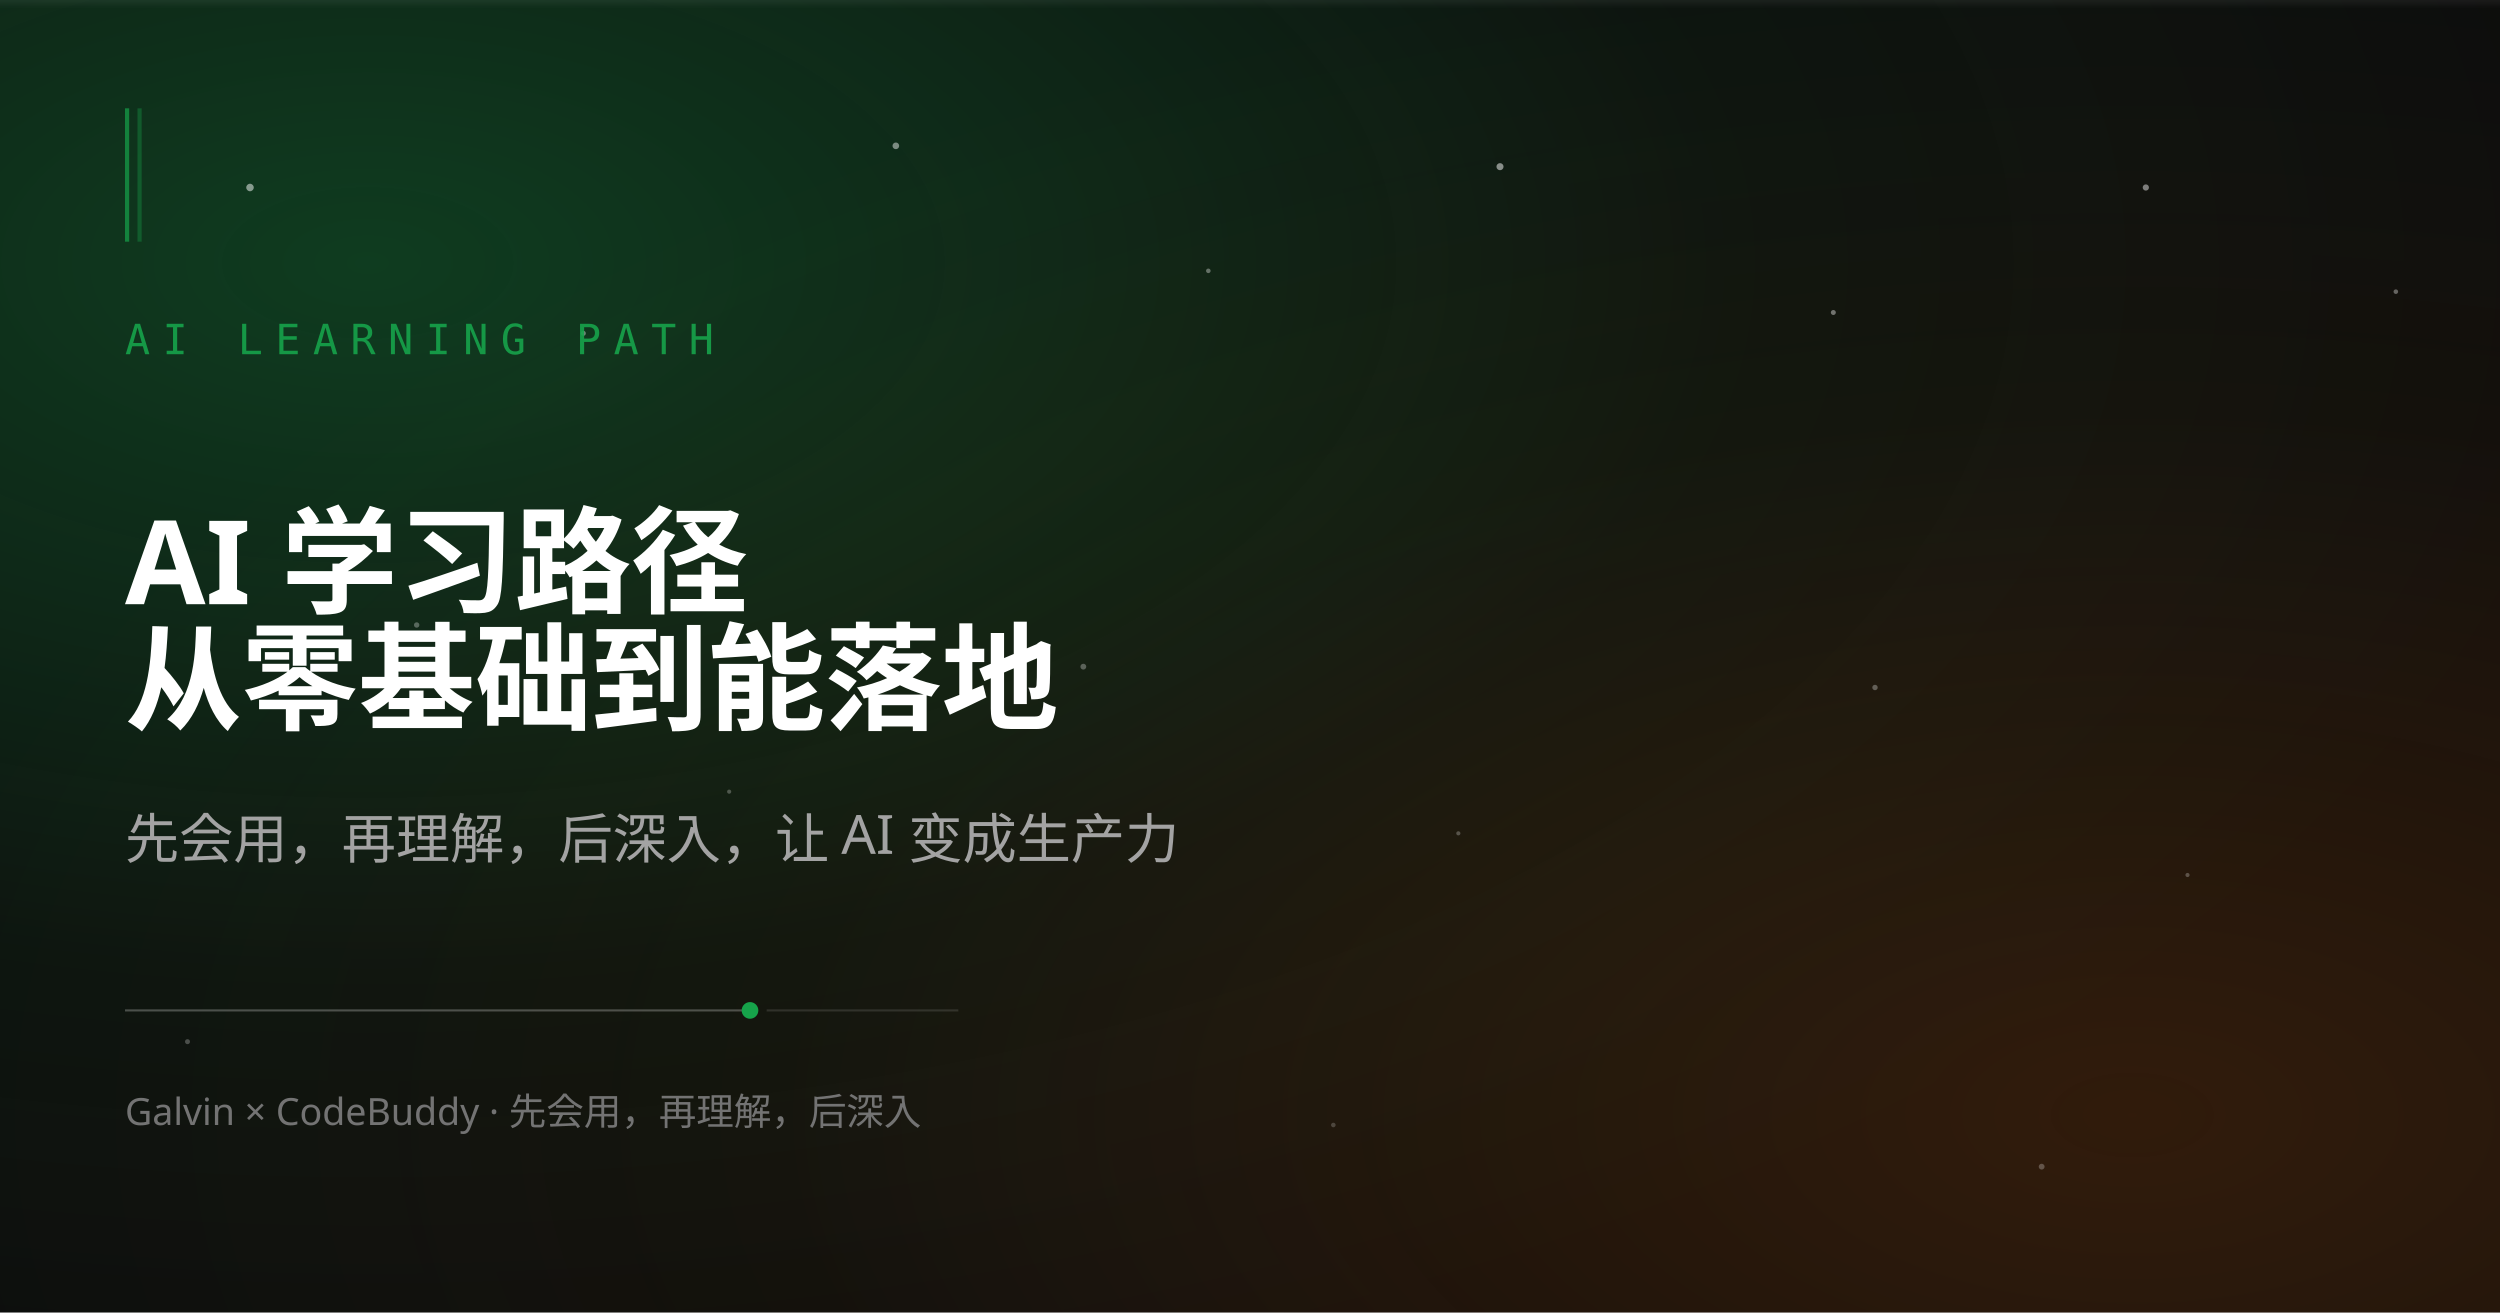
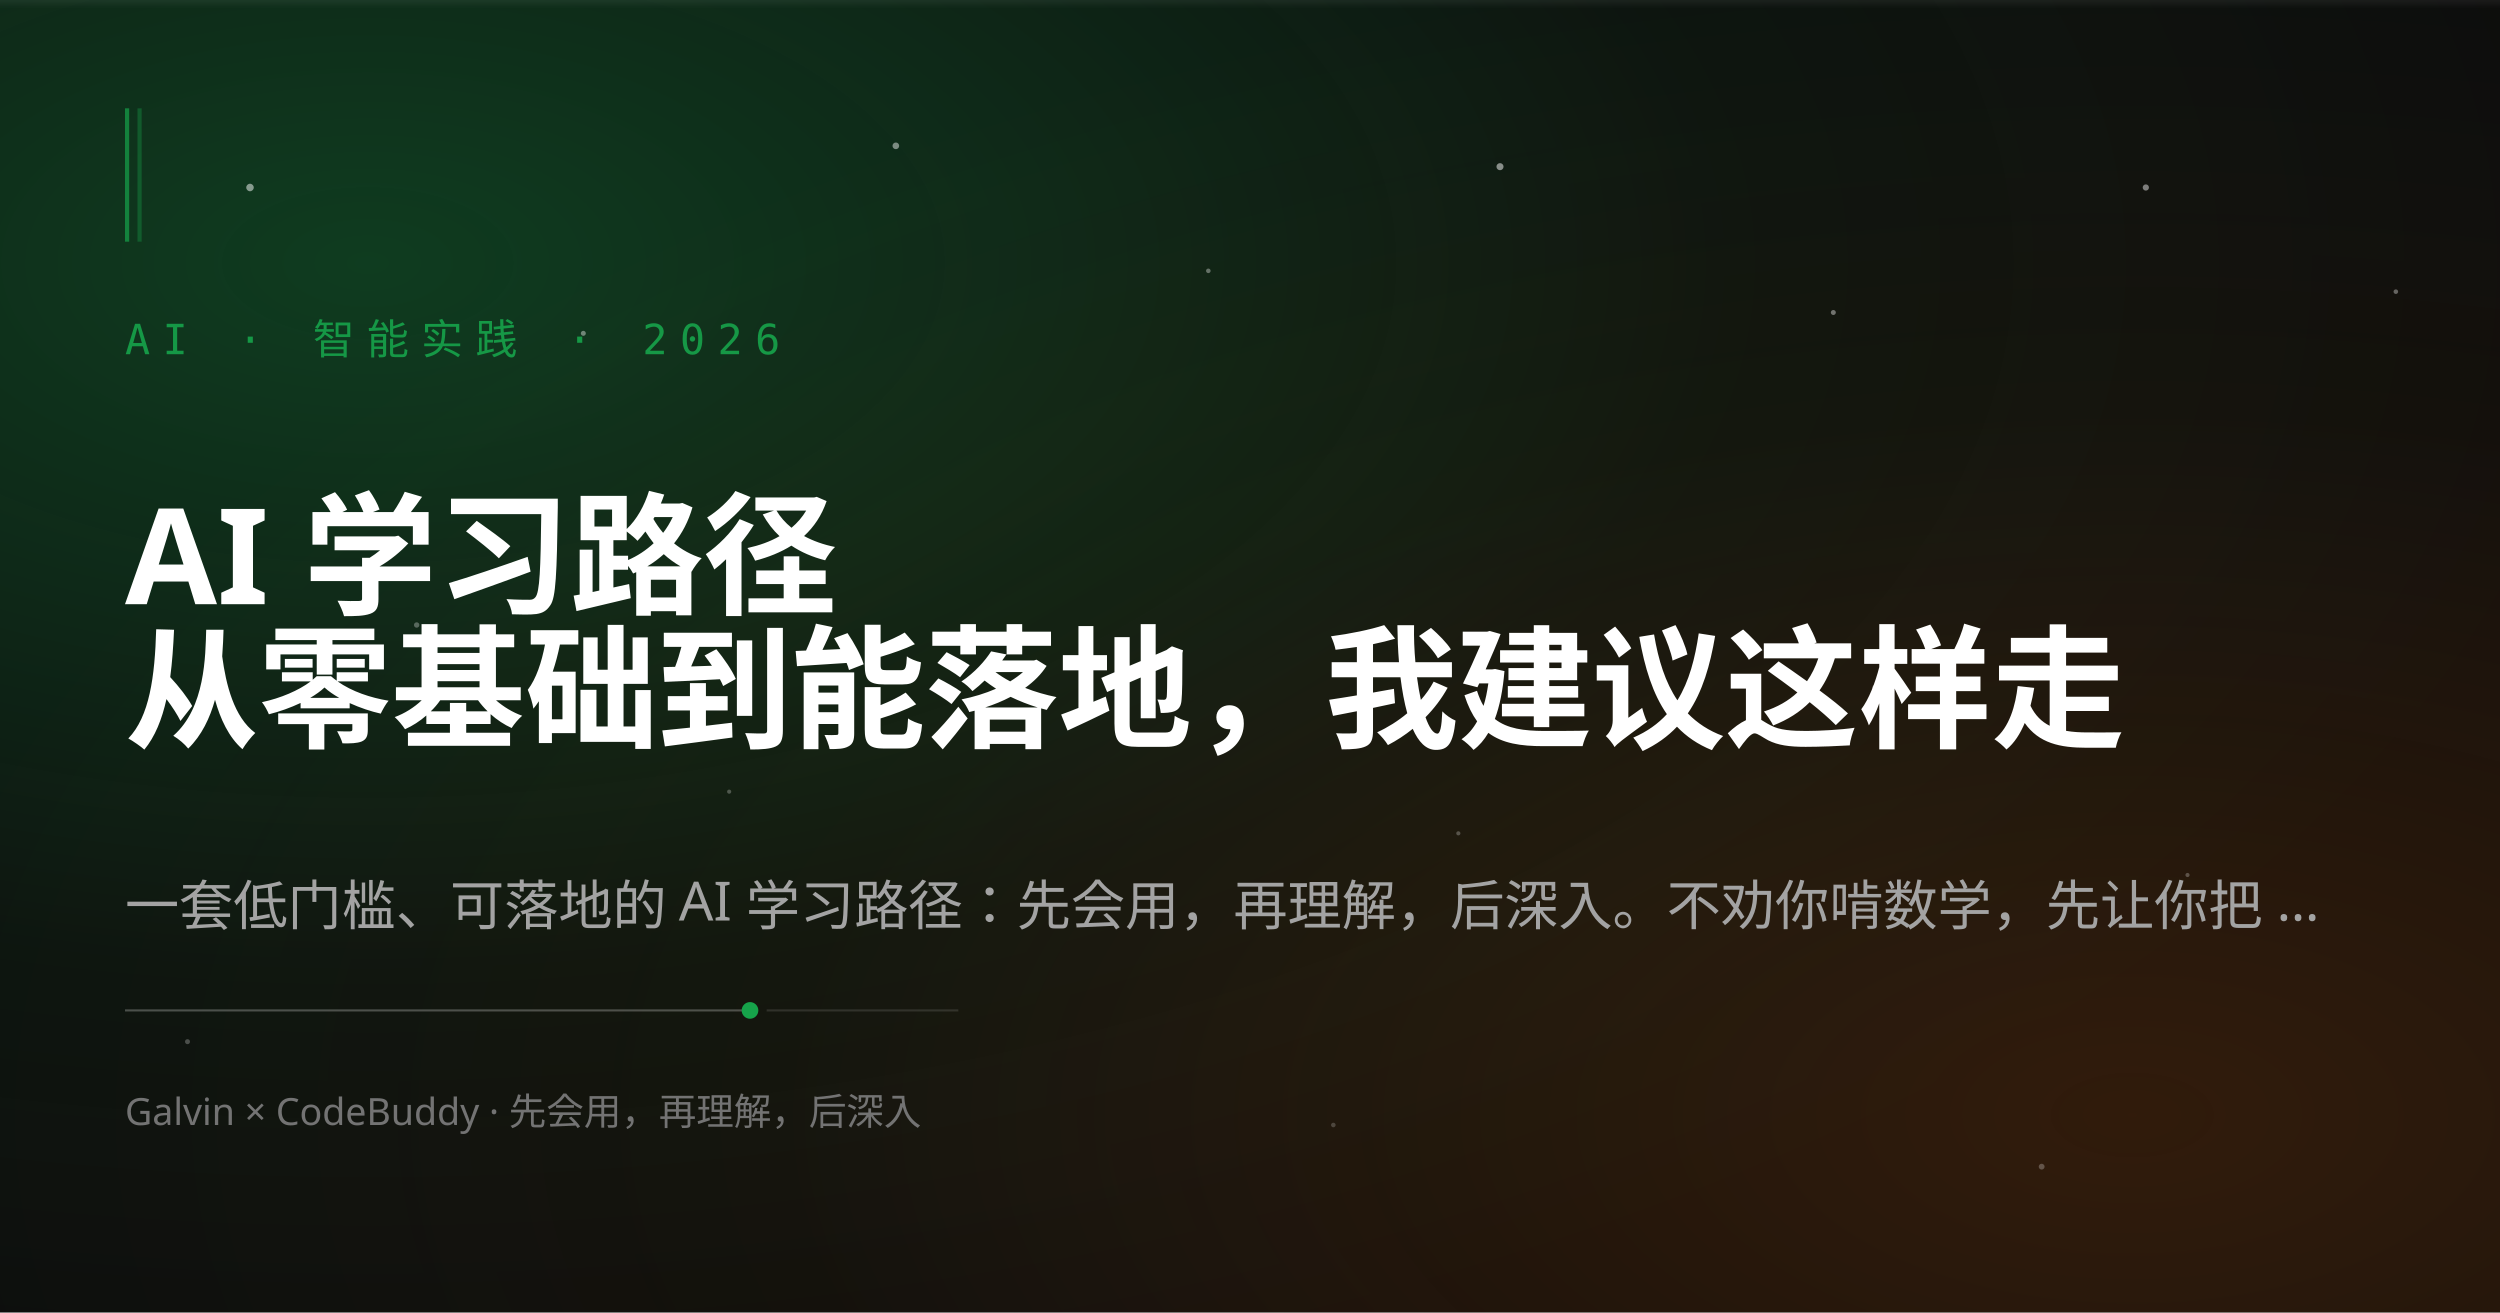
<svg xmlns="http://www.w3.org/2000/svg" width="1200" height="630" viewBox="0 0 1200 630">
  <defs>
    <radialGradient id="glow1" cx="0.15" cy="0.2" r="0.9">
      <stop offset="0%" stop-color="#16A34A" stop-opacity="0.32" />
      <stop offset="60%" stop-color="#16A34A" stop-opacity="0.06" />
      <stop offset="100%" stop-color="#16A34A" stop-opacity="0" />
    </radialGradient>
    <radialGradient id="glow2" cx="0.85" cy="0.85" r="0.9">
      <stop offset="0%" stop-color="#B45309" stop-opacity="0.22" />
      <stop offset="60%" stop-color="#B45309" stop-opacity="0.05" />
      <stop offset="100%" stop-color="#B45309" stop-opacity="0" />
    </radialGradient>
    <linearGradient id="fade" x1="0" y1="0" x2="0" y2="1">
      <stop offset="0%" stop-color="#ffffff" stop-opacity="0.06" />
      <stop offset="100%" stop-color="#ffffff" stop-opacity="0" />
    </linearGradient>
  </defs>
  <rect width="1200" height="630" fill="#0c0c0c" />
  <rect width="1200" height="630" fill="url(#glow1)" />
  <rect width="1200" height="630" fill="url(#glow2)" />
  <g fill="#ffffff">
    <circle cx="120" cy="90" r="1.8" opacity="0.5" />
    <circle cx="280" cy="160" r="1.2" opacity="0.4" />
    <circle cx="430" cy="70" r="1.6" opacity="0.45" />
    <circle cx="580" cy="130" r="1.1" opacity="0.35" />
    <circle cx="720" cy="80" r="1.7" opacity="0.5" />
    <circle cx="880" cy="150" r="1.2" opacity="0.4" />
    <circle cx="1030" cy="90" r="1.5" opacity="0.45" />
    <circle cx="1150" cy="140" r="1.1" opacity="0.35" />
    <circle cx="200" cy="300" r="1.3" opacity="0.3" />
-     <circle cx="350" cy="380" r="1.0" opacity="0.25" />
+     <circle cx="350" cy="380" r="1" opacity="0.25" />
    <circle cx="520" cy="320" r="1.4" opacity="0.3" />
-     <circle cx="700" cy="400" r="1.0" opacity="0.25" />
+     <circle cx="700" cy="400" r="1" opacity="0.25" />
    <circle cx="900" cy="330" r="1.3" opacity="0.3" />
-     <circle cx="1050" cy="420" r="1.0" opacity="0.25" />
+     <circle cx="1050" cy="420" r="1" opacity="0.25" />
    <circle cx="90" cy="500" r="1.2" opacity="0.25" />
    <circle cx="640" cy="540" r="1.1" opacity="0.2" />
    <circle cx="980" cy="560" r="1.4" opacity="0.25" />
  </g>
  <rect width="1200" height="4" fill="url(#fade)" />
  <rect x="60" y="52" width="2" height="64" fill="#16A34A" opacity="0.7" />
  <rect x="66" y="52" width="2" height="64" fill="#16A34A" opacity="0.35" />
-   <text x="60" y="170" font-family="monospace" font-size="20" letter-spacing="6" fill="#16A34A" opacity="0.9">AI LEARNING PATH</text>
-   <text x="60" y="290" font-family="Noto Serif SC" font-size="56" font-weight="bold" fill="#ffffff">AI 学习路径</text>
-   <text x="60" y="346" font-family="Noto Serif SC" font-size="56" font-weight="bold" fill="#ffffff">从零基础到能落地</text>
-   <text x="60" y="412" font-family="Noto Sans SC" font-size="26" fill="#a3a3a3">先会用，再理解，后深入，让 AI 变成生产力</text>
+   <text x="60" y="170" font-family="monospace" font-size="20" letter-spacing="6" fill="#16A34A" opacity="0.9">AI · 智能实践 · 2026</text>
+   <text x="60" y="290" font-family="Noto Serif SC" font-size="64" font-weight="bold" fill="#ffffff">AI 学习路径</text>
+   <text x="60" y="354" font-family="Noto Serif SC" font-size="64" font-weight="bold" fill="#ffffff">从零基础到能落地，我建议这样走</text>
+   <text x="60" y="444" font-family="Noto Sans SC" font-size="26" fill="#a3a3a3">一套低门槛、可落地的 AI 学习路径：先会用，再理解，后深入。不劝你啃数学，先让你把 …</text>
  <line x1="60" y1="485" x2="360" y2="485" stroke="#ffffff" stroke-opacity="0.25" stroke-width="1" />
  <circle cx="360" cy="485" r="4" fill="#16A34A" />
  <line x1="368" y1="485" x2="460" y2="485" stroke="#ffffff" stroke-opacity="0.12" stroke-width="1" />
  <text x="60" y="540" font-family="Noto Sans SC" font-size="18" fill="#737373">Galvin × CodeBuddy · 先会用，再理解，后深入</text>
</svg>
